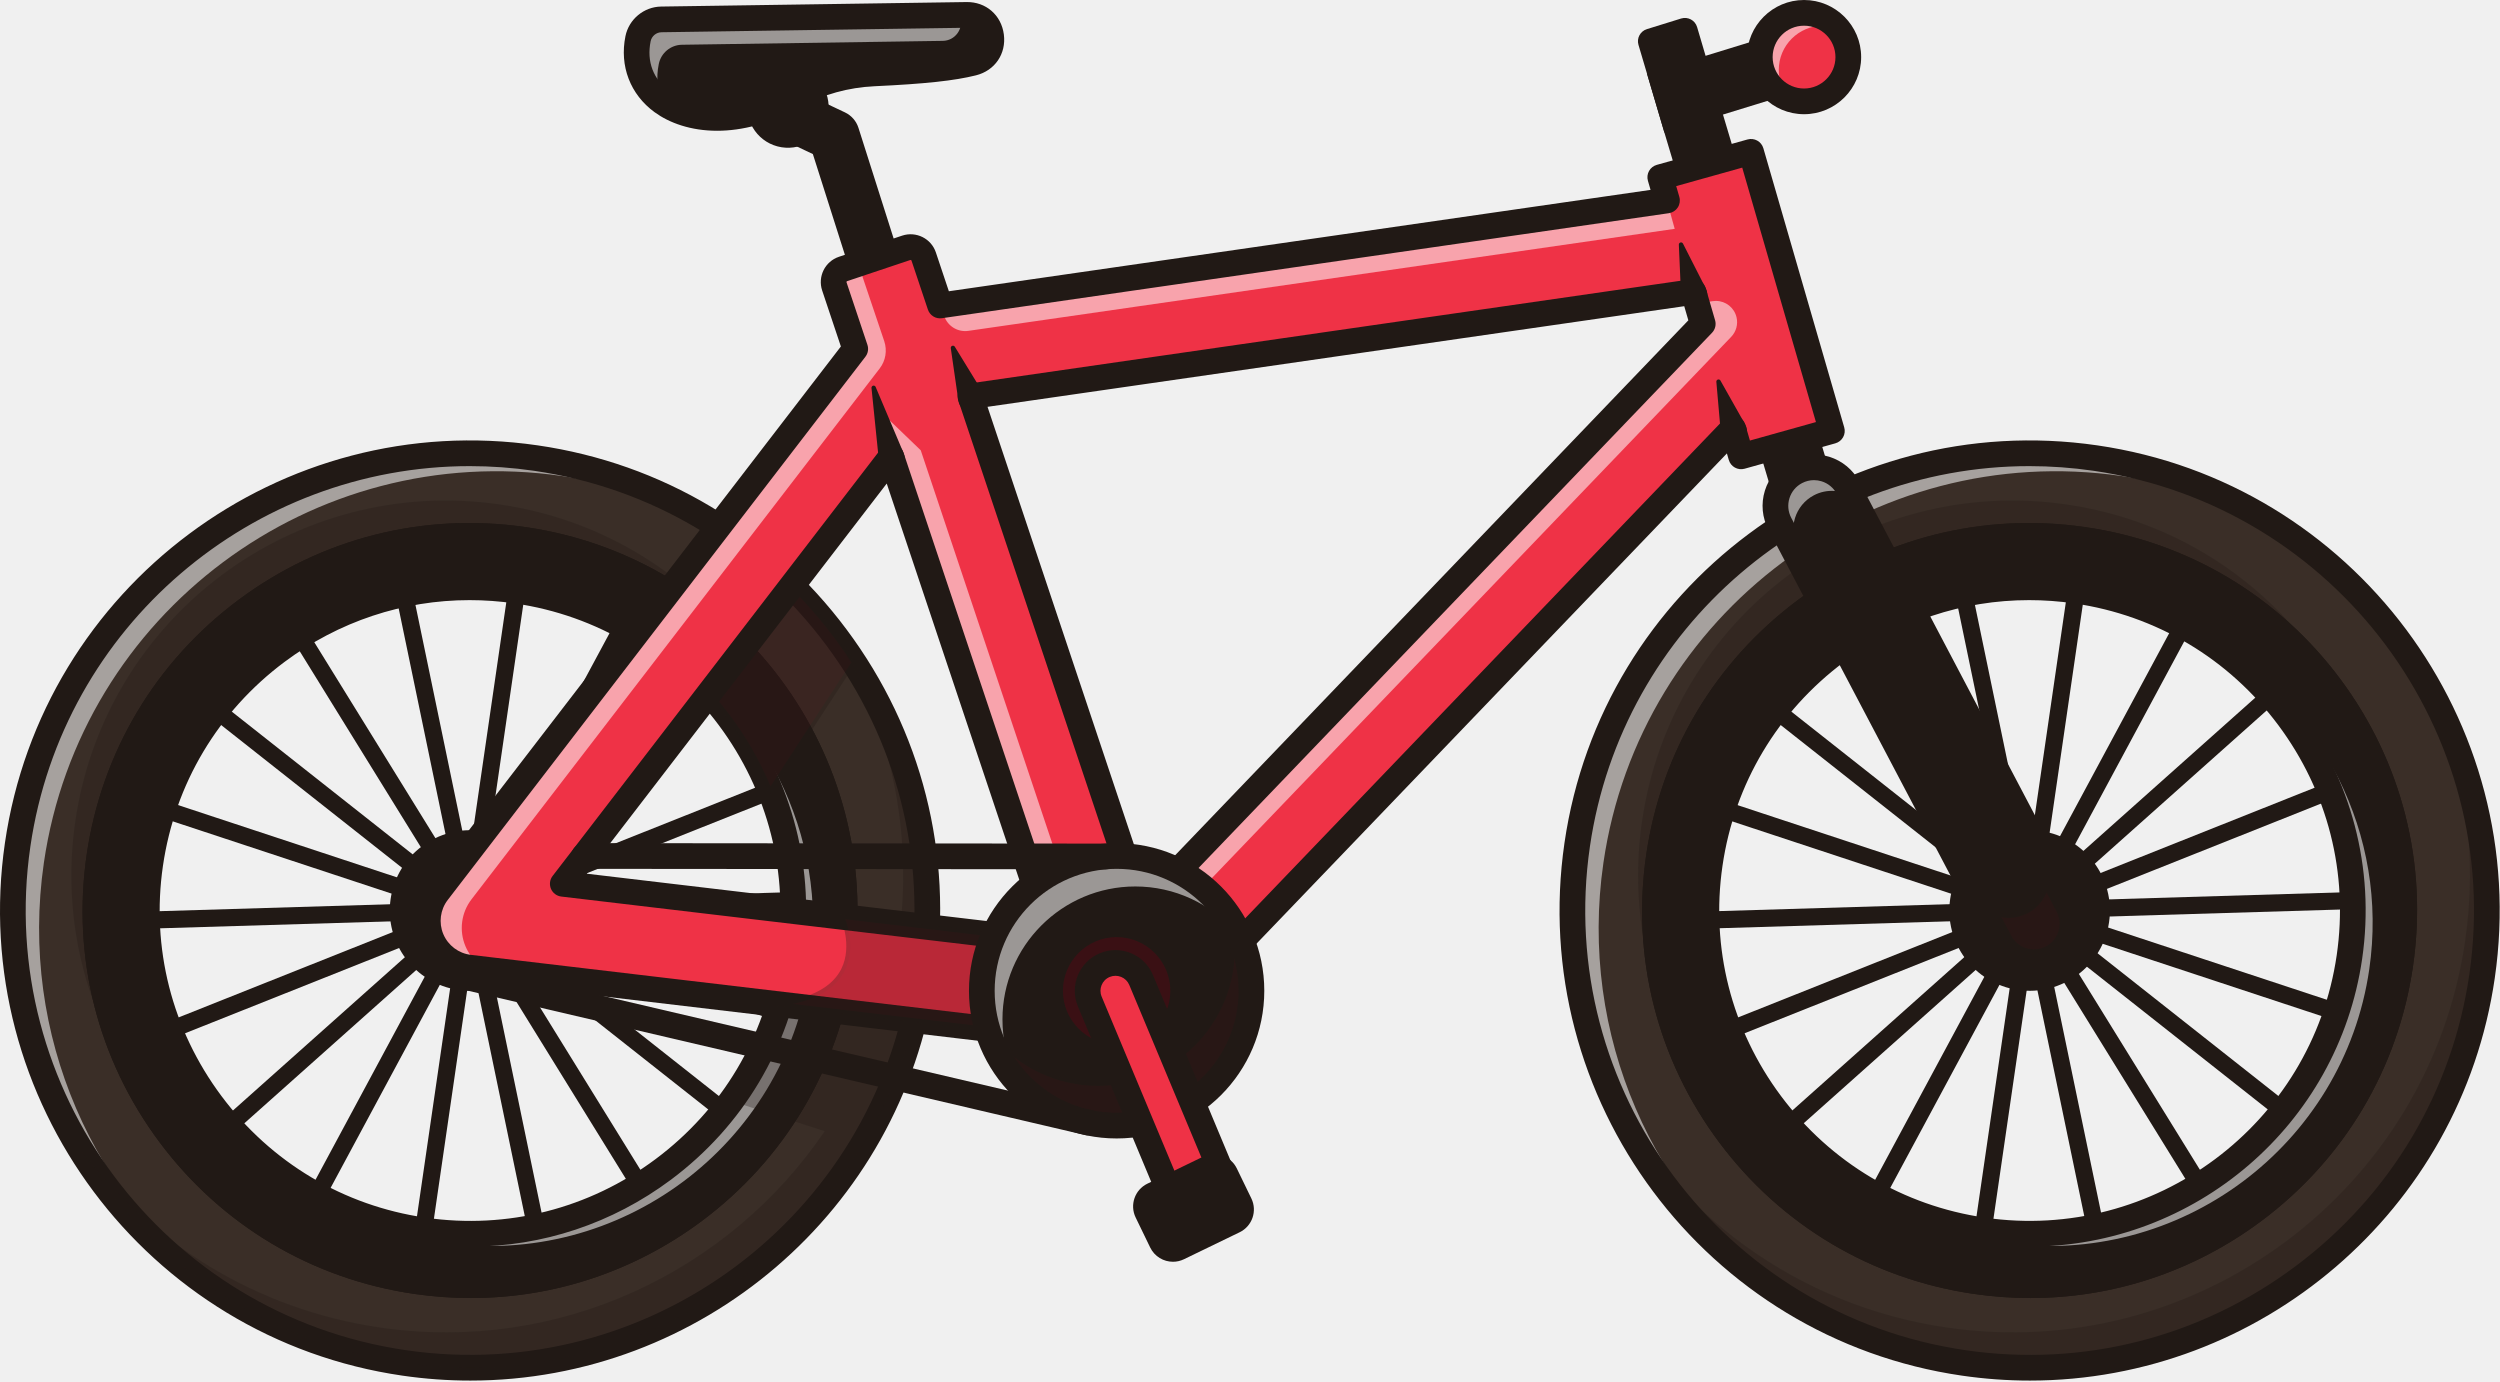
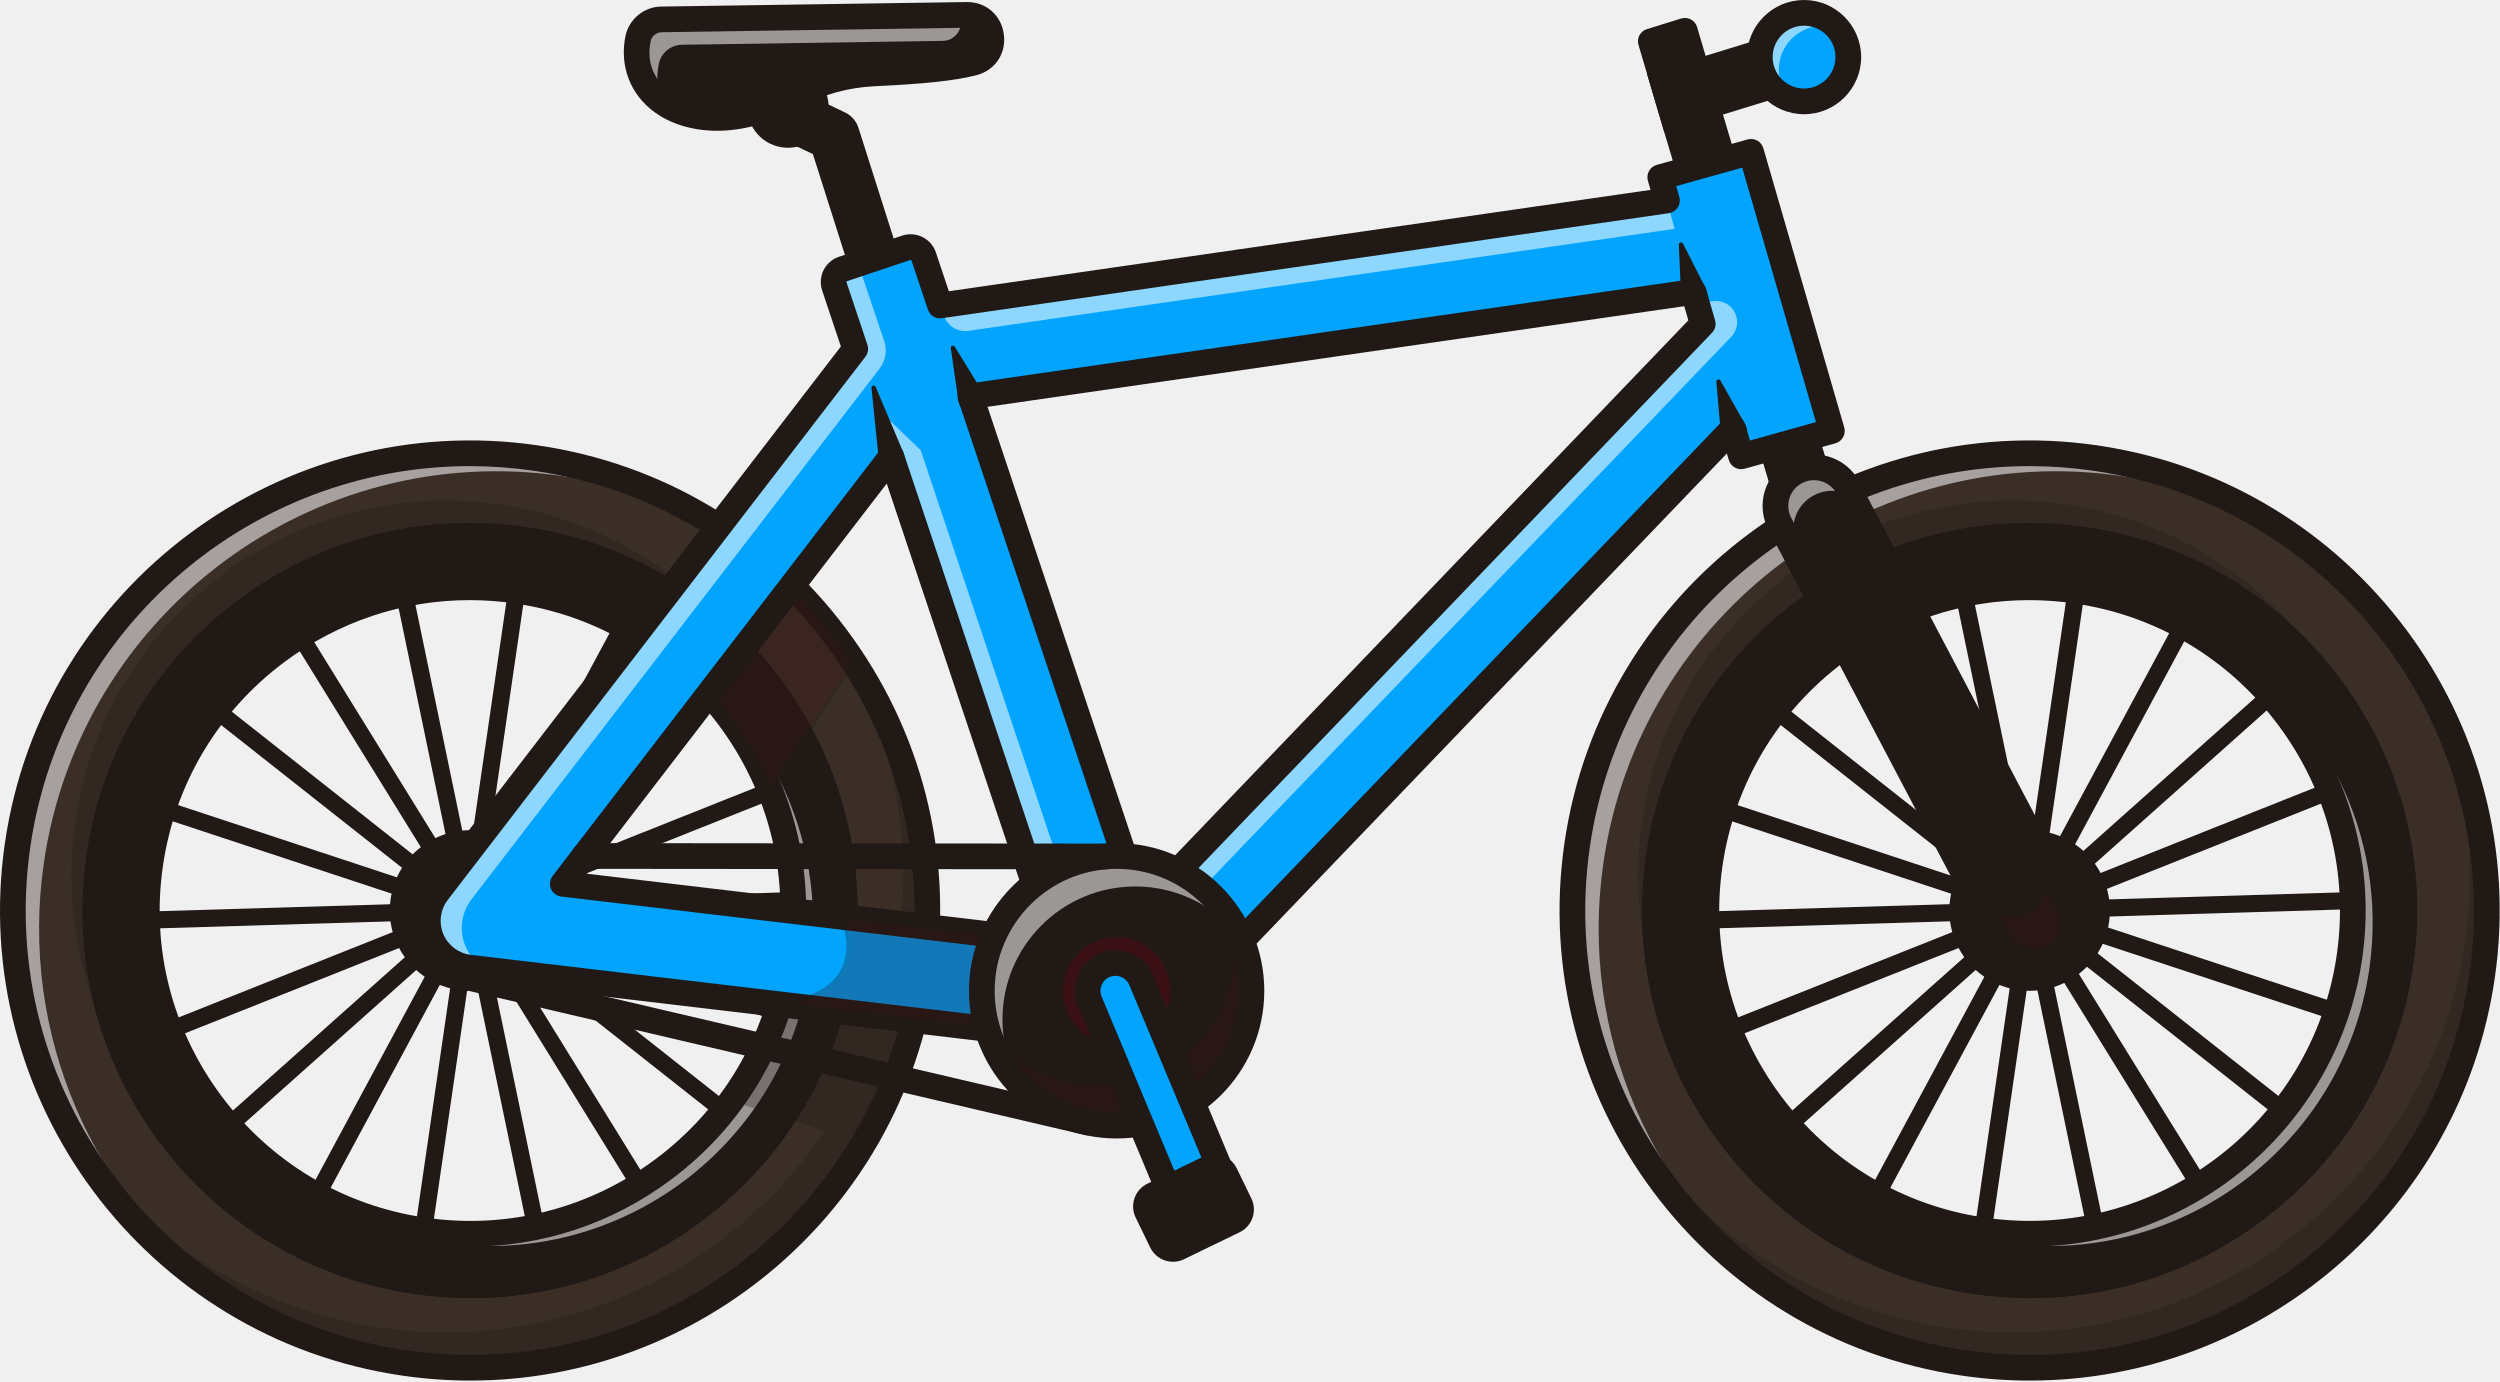
<svg xmlns="http://www.w3.org/2000/svg" width="3177" height="1755" viewBox="0 0 3177 1755" fill="none">
  <g class="wlL">
    <path d="M1084.98 841.767C1050.58 788.517 1007.53 741.017 957.533 701.367C880.033 639.867 785.783 597.367 680.983 582.117C363.983 536.017 68.583 756.418 22.433 1073.47C-23.717 1390.47 196.683 1685.87 513.683 1732.02C753.333 1766.87 980.633 1649.47 1097.23 1453.22C1132.43 1394.02 1157.53 1327.67 1169.88 1256.12C1170.78 1251.02 1171.58 1245.92 1172.33 1240.77C1193.38 1096.07 1158.88 955.817 1084.98 841.767ZM994.183 1420.17C895.533 1568.77 717.083 1655.57 528.783 1628.17C268.633 1590.32 88.433 1348.72 126.283 1088.57C164.133 828.367 405.733 648.167 665.883 686.017C752.683 698.617 830.533 733.917 894.383 785.067C947.083 827.117 990.183 880.017 1020.88 939.767C1064.68 1024.82 1083.23 1123.77 1068.43 1225.62C1067.73 1230.27 1067.03 1234.87 1066.18 1239.47C1054.53 1306.02 1029.48 1367.07 994.183 1420.17Z" fill="#3A2E27" stroke="#211915" stroke-width="5" stroke-miterlimit="10" />
    <g opacity="0.3">
      <path d="M635.283 641.067C375.133 603.217 133.533 783.367 95.683 1043.57C76.433 1175.87 113.583 1303.37 188.983 1401.72C134.533 1310.92 109.833 1201.52 126.283 1088.57C164.133 828.367 405.734 648.167 665.884 686.017C793.784 704.617 902.334 772.417 975.134 867.467C904.134 749.117 782.532 662.467 635.283 641.067Z" fill="#211915" />
    </g>
    <g opacity="0.55">
      <path d="M714.346 604.954C797.615 617.069 874.251 646.424 941.123 688.825C866.863 634.074 778.471 596.298 680.982 582.114C363.957 535.988 68.54 756.407 22.414 1073.43C-11.597 1307.19 99.264 1529.24 287.002 1648.19C119.681 1525.01 23.836 1315.81 55.778 1096.27C101.904 779.247 397.319 558.828 714.346 604.954Z" fill="white" />
    </g>
    <path d="M698.344 1171.79C690.247 1227.44 638.37 1266.14 582.652 1258.04C526.999 1249.94 488.301 1198.06 496.398 1142.41C504.505 1086.69 556.382 1047.99 612.034 1056.09C667.752 1064.2 706.45 1116.07 698.344 1171.79Z" fill="#211915" />
    <path d="M645.774 749.106L588.662 1141.59L610.208 1144.72L667.319 752.242L645.774 749.106Z" fill="#211915" />
    <path d="M584.614 1169.51L527.502 1561.99L549.047 1565.13L606.159 1172.64L584.614 1169.51Z" fill="#211915" />
    <path d="M524.602 752.597L503.284 757.022L583.875 1145.34L605.193 1140.92L524.602 752.597Z" fill="#211915" />
    <path d="M610.921 1168.54L589.603 1172.96L670.194 1561.28L691.512 1556.86L610.921 1168.54Z" fill="#211915" />
    <path d="M390.653 801.98L372.136 813.427L580.673 1150.78L599.191 1139.34L390.653 801.98Z" fill="#211915" />
    <path d="M614.02 1163.33L595.503 1174.78L804.041 1512.13L822.558 1500.69L614.02 1163.33Z" fill="#211915" />
    <path d="M281.664 894.163L268.177 911.253L579.517 1156.95L593.003 1139.86L281.664 894.163Z" fill="#211915" />
    <path d="M615.156 1157.34L601.67 1174.43L913.01 1420.13L926.496 1403.04L615.156 1157.34Z" fill="#211915" />
    <path d="M210.646 1017.91L203.818 1038.58L580.399 1162.96L587.227 1142.29L210.646 1017.91Z" fill="#211915" />
    <path d="M614.012 1151.16L607.184 1171.83L983.765 1296.21L990.593 1275.54L614.012 1151.16Z" fill="#211915" />
    <path d="M582.987 1146.47L186.576 1158.41L187.231 1180.17L583.643 1168.23L582.987 1146.47Z" fill="#211915" />
    <path d="M1007.59 1133.68L611.183 1145.62L611.838 1167.38L1008.25 1155.45L1007.59 1133.68Z" fill="#211915" />
    <path d="M580.278 1152.17L211.827 1298.96L219.884 1319.18L588.335 1172.4L580.278 1152.17Z" fill="#211915" />
    <path d="M974.919 994.945L606.469 1141.73L614.526 1161.95L982.977 1015.17L974.919 994.945Z" fill="#211915" />
    <path d="M579.53 1158.44L283.5 1422.39L297.989 1438.64L594.02 1174.69L579.53 1158.44Z" fill="#211915" />
    <path d="M896.629 875.715L600.598 1139.66L615.087 1155.91L911.118 891.965L896.629 875.715Z" fill="#211915" />
    <path d="M581.104 1164.32L393.23 1513.62L412.403 1523.93L600.277 1174.63L581.104 1164.32Z" fill="#211915" />
    <path d="M782.357 790.195L594.483 1139.49L613.656 1149.8L801.53 800.507L782.357 790.195Z" fill="#211915" />
    <path d="M597.749 1754.44C569.221 1754.44 540.392 1752.39 511.346 1748.16C185.429 1700.74 -41.147 1397.01 6.273 1071.09C53.697 745.142 357.429 518.533 683.351 565.967C840.995 588.902 980.414 672.046 1075.93 800.086C1171.44 928.123 1211.41 1085.45 1188.47 1243.1C1145.28 1539.97 889.354 1754.44 597.749 1754.44ZM596.994 592.354C321.332 592.354 79.431 795.105 38.591 1075.79C-6.236 1383.89 207.951 1671.02 516.049 1715.85C824.17 1760.67 1111.33 1546.49 1156.15 1238.4C1177.83 1089.39 1140.05 940.657 1049.75 819.613C959.454 698.566 827.66 619.964 678.649 598.282C651.212 594.29 623.941 592.354 596.994 592.354ZM598.391 1649.55C574.524 1649.55 550.502 1647.82 526.455 1644.32C396.32 1625.38 281.343 1556.9 202.703 1451.48C124.064 1346.06 91.183 1216.34 110.117 1086.2C129.055 956.045 197.54 841.059 302.958 762.429C408.368 683.804 538.09 650.928 668.234 669.866C936.891 708.953 1123.66 959.324 1084.57 1227.98C1065.64 1358.12 997.16 1473.1 891.756 1551.74C805.819 1615.85 703.708 1649.54 598.391 1649.55ZM596.37 697.3C498.04 697.3 402.725 728.753 322.483 788.606C224.058 862.022 160.115 969.38 142.434 1090.9C124.756 1212.41 155.455 1333.53 228.879 1431.95C302.302 1530.38 409.653 1594.32 531.157 1612C652.684 1629.68 773.807 1598.98 872.228 1525.56C970.641 1452.14 1034.58 1344.79 1052.26 1223.28C1088.75 972.441 914.37 738.676 663.532 702.179C641.09 698.916 618.644 697.3 596.37 697.3Z" fill="#211915" />
    <path d="M1020.88 939.767C990.184 880.017 947.084 827.117 894.384 785.067C830.534 733.917 752.684 698.617 665.884 686.017C405.734 648.167 164.134 828.367 126.284 1088.57C88.434 1348.72 268.634 1590.32 528.784 1628.17C717.084 1655.57 895.534 1568.77 994.184 1420.17C1029.48 1367.07 1054.53 1306.02 1066.18 1239.47C1067.03 1234.87 1067.73 1230.27 1068.43 1225.62C1083.23 1123.77 1064.68 1024.82 1020.88 939.767ZM929.084 1399.02C842.184 1517.92 693.884 1586.17 538.234 1563.52C314.084 1530.92 158.334 1322.02 190.934 1097.97C223.534 873.818 432.384 718.067 656.484 750.668C731.884 761.618 799.534 792.568 854.884 837.368C909.684 881.518 952.384 939.318 978.684 1004.72C1004.73 1069.67 1014.58 1142.12 1003.78 1216.22C1003.13 1220.57 1002.48 1224.87 1001.68 1229.12C990.434 1292.47 964.984 1350.02 929.084 1399.02Z" fill="#211915" />
    <g opacity="0.55">
      <path d="M825.182 815.454C952.752 900.732 1027.29 1054.52 1003.76 1216.21C971.163 1440.28 762.309 1596.12 538.192 1563.52C485.947 1555.91 437.46 1538.74 394.149 1513.96C443.496 1547.15 500.782 1570.01 563.422 1579.12C787.538 1611.73 996.393 1455.88 1028.99 1231.82C1054.03 1059.74 967.98 896.622 825.182 815.454Z" fill="white" />
    </g>
    <path d="M598.391 1649.55C574.524 1649.55 550.502 1647.82 526.455 1644.32C396.32 1625.38 281.343 1556.9 202.703 1451.48C124.064 1346.06 91.183 1216.34 110.117 1086.2C129.055 956.045 197.54 841.059 302.958 762.429C408.368 683.804 538.09 650.928 668.234 669.866C936.891 708.953 1123.66 959.324 1084.57 1227.98C1065.64 1358.12 997.16 1473.1 891.756 1551.74C805.818 1615.85 703.708 1649.54 598.391 1649.55ZM596.37 697.3C498.04 697.3 402.725 728.753 322.483 788.606C224.058 862.022 160.116 969.38 142.434 1090.9C124.756 1212.41 155.455 1333.53 228.879 1431.95C302.302 1530.38 409.653 1594.32 531.157 1612C652.673 1629.67 773.806 1598.98 872.228 1525.56C970.641 1452.14 1034.58 1344.79 1052.26 1223.28C1088.75 972.441 914.369 738.676 663.532 702.179C641.09 698.916 618.644 697.3 596.37 697.3ZM598.017 1584.2C577.387 1584.2 556.633 1582.71 535.859 1579.68C423.156 1563.29 323.484 1503.84 255.202 1412.3C186.927 1320.76 158.355 1208.29 174.75 1095.61C191.149 982.896 250.587 883.223 342.116 814.947C433.644 746.668 546.119 718.096 658.831 734.5C771.54 750.896 871.213 810.335 939.489 901.863C1007.77 993.391 1036.34 1105.87 1019.94 1218.58C1003.54 1331.26 944.105 1430.93 852.576 1499.22C777.913 1554.92 689.303 1584.2 598.017 1584.2ZM596.726 762.644C512.418 762.644 430.6 789.68 361.642 841.123C277.106 904.185 222.21 996.231 207.067 1100.31C191.927 1204.36 218.318 1308.23 281.379 1392.77C344.445 1477.32 436.491 1532.23 540.561 1547.37C644.623 1562.5 748.503 1536.11 833.049 1473.04C917.588 1409.97 972.483 1317.93 987.622 1213.88C1002.77 1109.8 976.376 1005.93 913.314 921.39C850.252 836.854 758.205 781.959 654.129 766.815C634.951 764.024 615.771 762.644 596.726 762.644Z" fill="#211915" />
  </g>
  <g opacity="0.3">
    <path d="M1084.98 841.767C1066.43 870.117 1043.03 905.767 1020.88 939.767C1005.58 963.167 990.883 985.767 978.683 1004.72C952.383 939.317 909.683 881.518 854.883 837.367L894.384 785.067L957.533 701.367C1007.53 741.017 1050.58 788.517 1084.98 841.767Z" fill="#3A1014" />
    <path d="M978.167 1010.14L976.363 1005.65C950.209 940.616 907.661 883.096 853.314 839.312L851.427 837.794L957.08 697.818L959.086 699.41C1009.3 739.229 1052.37 786.668 1087.08 840.411L1087.97 841.778L1069.99 869.236C1055.15 891.885 1038.75 916.927 1022.98 941.131C1007.68 964.529 992.984 987.124 980.785 1006.07L978.167 1010.14ZM858.333 836.946C911.207 880.061 952.886 936.081 979.18 999.329C990.846 981.238 1004.56 960.166 1018.79 938.399C1034.56 914.193 1050.97 889.149 1065.8 866.497L1082 841.76C1048.2 789.751 1006.49 743.733 957.983 704.922L858.333 836.946Z" fill="#211915" />
  </g>
  <g opacity="0.3">
    <path d="M1172.33 1240.77C1171.58 1245.92 1170.78 1251.02 1169.88 1256.12C1168.88 1261.87 1167.83 1267.57 1166.63 1273.22C1166.03 1276.42 1165.33 1279.57 1164.63 1282.67C1163.68 1287.07 1162.68 1291.47 1161.58 1295.82C1157.48 1312.62 1152.63 1329.12 1147.13 1345.27C1145.73 1349.37 1144.28 1353.42 1142.78 1357.47C1141.48 1361.07 1140.13 1364.62 1138.78 1368.12C1134.98 1377.82 1130.93 1387.42 1126.63 1396.82C1125.08 1400.32 1123.48 1403.82 1121.78 1407.27C1119.88 1411.37 1117.88 1415.42 1115.83 1419.42C1113.88 1423.22 1111.93 1426.97 1109.93 1430.67C1107.48 1435.32 1104.93 1439.87 1102.33 1444.42C1100.68 1447.37 1098.98 1450.32 1097.23 1453.22C980.633 1649.47 753.333 1766.87 513.683 1732.02C336.633 1706.22 189.683 1602.67 102.533 1461.02C191.483 1579.37 325.333 1664.07 483.083 1687.02C710.533 1720.12 926.883 1616.07 1047.98 1437.52C1030.08 1431.77 1011.78 1425.87 994.183 1420.17C970.083 1412.37 947.383 1405.02 929.083 1399.02C964.983 1350.02 990.433 1292.47 1001.68 1229.12L1066.18 1239.47L1131.18 1249.92C1135.48 1232.22 1139.03 1214.17 1141.68 1195.77C1162.03 1055.82 1130.48 920.067 1061.53 808.117C1151.38 927.617 1195.48 1081.47 1172.33 1240.77Z" fill="#211915" />
  </g>
  <path d="M2330.9 618.683L2256.22 640.672L2115.15 168.563L2093.1 93.942L2082.16 56.985C2079.66 48.548 2084.45 39.623 2092.89 37.01L2136.43 23.512C2145.03 20.899 2154.12 25.743 2156.67 34.398L2167.45 70.919L2189.55 145.594L2330.9 618.683Z" fill="#211915" />
  <path d="M2306.22 109.671L2189.55 145.594L2115.15 168.563L2093.1 93.942L2167.23 70.973L2167.45 70.919L2283.3 35.268L2306.22 109.671Z" fill="#211915" />
  <path d="M1115.16 379.181C1101.32 379.181 1088.47 370.305 1084.05 356.41L1032.98 195.783L976.823 169.201C960.521 161.489 953.558 142.019 961.276 125.717C968.988 109.41 988.458 102.452 1004.76 110.17L1073.76 142.827C1081.96 146.702 1088.17 153.808 1090.92 162.446L1146.29 336.616C1151.75 353.805 1142.25 372.17 1125.07 377.634C1121.78 378.681 1118.44 379.181 1115.16 379.181Z" fill="#211915" />
  <path d="M1052.36 144.359C1056.93 116.171 1037.79 89.611 1009.6 85.036C981.412 80.461 954.852 99.604 950.277 127.792C945.702 155.981 964.845 182.541 993.034 187.116C1021.22 191.691 1047.78 172.548 1052.36 144.359Z" fill="#211915" />
  <path d="M840.393 24.657L1228.35 18.935C1265.15 18.392 1271.98 70.985 1236.28 79.908C1207.01 87.226 1164.77 90.736 1110.51 93.291C1075.54 94.937 1041.13 104.016 1010.58 121.105C893.92 186.359 794.224 130.838 810.826 49.188C813.693 35.091 826.008 24.869 840.393 24.657Z" fill="#211915" />
  <g opacity="0.55">
    <path d="M1220.4 22.252C1224.48 37.045 1213.49 51.703 1198.14 51.931L866.729 56.868C852.36 57.031 840.004 67.264 837.173 81.361C833.526 99.159 835.487 115.759 841.964 130.075C819.105 111.841 808.055 84.083 814.478 52.351C817.363 38.254 829.663 28.022 844.032 27.804L1220.4 22.252Z" fill="white" />
  </g>
-   <path d="M2292.58 425.467L2244.38 259.017L2225.18 192.967L2109.88 225.217L2118.43 254.767L1194.63 388.217L1173.83 325.967C1170.78 316.767 1160.83 311.867 1151.68 314.917L1071.33 341.817C1062.13 344.867 1057.23 354.767 1060.28 363.967L1086.83 443.366L556.034 1133.67C542.884 1150.77 539.934 1173.57 548.334 1193.47C556.684 1213.32 575.034 1227.12 596.434 1229.62L995.784 1276.92L1339.18 1317.57L1418.63 1326.97C1420.98 1327.22 1423.33 1327.32 1425.64 1327.32C1441.89 1327.32 1457.48 1320.77 1468.89 1308.92L2202.34 544.516L2212.64 579.966L2327.99 547.716L2292.58 425.467ZM1070.33 1165.17C1070.28 1165.17 1070.28 1165.17 1070.28 1165.17L715.183 1123.12L1132.63 580.217L1338.93 1196.97L1322.33 1195.02L1070.33 1165.17ZM1451.03 1154.57L1233.23 503.617L2152.03 370.917L2163.88 411.568L1451.03 1154.57Z" fill="#EF3246" />
+   <path d="M2292.58 425.467L2244.38 259.017L2225.18 192.967L2109.88 225.217L2118.43 254.767L1194.63 388.217L1173.83 325.967C1170.78 316.767 1160.83 311.867 1151.68 314.917L1071.33 341.817C1062.13 344.867 1057.23 354.767 1060.28 363.967L1086.83 443.366L556.034 1133.67C542.884 1150.77 539.934 1173.57 548.334 1193.47C556.684 1213.32 575.034 1227.12 596.434 1229.62L995.784 1276.92L1339.18 1317.57L1418.63 1326.97C1420.98 1327.22 1423.33 1327.32 1425.64 1327.32C1441.89 1327.32 1457.48 1320.77 1468.89 1308.92L2202.34 544.516L2212.64 579.966L2327.99 547.716L2292.58 425.467ZM1070.33 1165.17C1070.28 1165.17 1070.28 1165.17 1070.28 1165.17L715.183 1123.12L1132.63 580.217L1338.93 1196.97L1322.33 1195.02L1070.33 1165.17ZM1451.03 1154.57L1233.23 503.617L2152.03 370.917L2163.88 411.568L1451.03 1154.57Z" fill="#02A4FD" />
  <path d="M911.293 166.182C877.962 166.184 850.651 156.307 831.807 142.547C800.934 120.005 787.109 83.887 794.826 45.936C799.19 24.469 818.253 8.653 840.152 8.331L1228.11 2.611C1252.92 2.164 1272.48 19.156 1275.69 43.739C1278.9 68.341 1264.33 89.73 1240.24 95.748C1213.01 102.557 1175.65 106.571 1111.28 109.603C1077.93 111.173 1045.86 120.077 1018.55 135.357C978.889 157.539 942.459 166.182 911.293 166.182ZM840.634 40.982C833.964 41.082 828.158 45.901 826.828 52.442C821.573 78.292 830.18 100.923 851.065 116.172C878.055 135.879 933.936 145.269 1002.6 106.856C1034.31 89.117 1071.36 78.787 1109.74 76.981C1152.96 74.945 1201.31 71.82 1232.32 64.068C1244.08 61.126 1243.71 51.002 1243.31 47.967C1242.91 44.942 1240.59 35.167 1228.6 35.262L840.634 40.982Z" fill="#211915" />
  <g class="wlR">
    <path d="M2662.87 582.124C2345.84 535.998 2050.43 756.417 2004.3 1073.44C1958.18 1390.47 2178.54 1685.88 2495.57 1732C2812.59 1778.13 3108.06 1557.77 3154.18 1240.75C3200.31 923.72 2979.9 628.25 2662.87 582.124ZM2510.68 1628.16C2250.53 1590.31 2070.3 1348.7 2108.15 1088.55C2146 828.35 2387.6 648.172 2647.75 686.022C2907.96 723.88 3088.14 965.427 3050.28 1225.63C3012.43 1485.78 2770.88 1666.02 2510.68 1628.16Z" fill="#3A2E27" stroke="#211915" stroke-width="5" stroke-miterlimit="10" />
    <g opacity="0.3">
      <path d="M2626.28 641.067C2366.13 603.217 2124.53 783.367 2086.68 1043.57C2071.33 1149.22 2091.88 1251.82 2139.23 1338.97C2107.48 1262.42 2095.33 1176.57 2108.13 1088.57C2145.98 828.367 2387.58 648.167 2647.73 686.017C2802.13 708.467 2928.38 802.667 2997.58 929.967C2935.43 780.217 2798.38 666.067 2626.28 641.067ZM3092.63 885.617C3132.88 980.267 3148.53 1086.77 3132.68 1195.77C3086.58 1512.82 2791.08 1733.17 2474.08 1687.02C2283.93 1659.37 2128.53 1542.02 2044.58 1384.12C2121.53 1564.42 2287.78 1701.77 2495.58 1732.02C2812.58 1778.12 3108.03 1557.77 3154.18 1240.77C3172.58 1114.07 3148.48 990.867 3092.63 885.617Z" fill="#211915" />
    </g>
    <g opacity="0.55">
      <path d="M2696.22 604.954C2779.49 617.069 2856.12 646.424 2922.99 688.825C2848.73 634.074 2760.34 596.298 2662.85 582.114C2345.83 535.988 2050.41 756.407 2004.28 1073.43C1970.27 1307.19 2081.13 1529.24 2268.87 1648.19C2101.55 1525.01 2005.71 1315.81 2037.65 1096.27C2083.77 779.247 2379.19 558.828 2696.22 604.954Z" fill="white" />
    </g>
    <path d="M2680.21 1171.79C2672.12 1227.44 2620.24 1266.14 2564.52 1258.04C2508.87 1249.94 2470.17 1198.06 2478.27 1142.41C2486.37 1086.69 2538.25 1047.99 2593.9 1056.09C2649.62 1064.2 2688.32 1116.07 2680.21 1171.79Z" fill="#211915" />
    <path d="M2627.64 749.025L2570.52 1141.51L2592.07 1144.64L2649.18 752.16L2627.64 749.025Z" fill="#211915" />
    <path d="M2566.48 1169.42L2509.37 1561.9L2530.91 1565.04L2588.03 1172.55L2566.48 1169.42Z" fill="#211915" />
    <path d="M2506.37 752.526L2485.06 756.95L2565.65 1145.27L2586.97 1140.85L2506.37 752.526Z" fill="#211915" />
    <path d="M2592.69 1168.46L2571.38 1172.89L2651.97 1561.21L2673.28 1556.78L2592.69 1168.46Z" fill="#211915" />
    <path d="M2372.5 801.969L2353.98 813.417L2562.52 1150.77L2581.04 1139.33L2372.5 801.969Z" fill="#211915" />
    <path d="M2595.86 1163.34L2577.35 1174.79L2785.88 1512.15L2804.4 1500.7L2595.86 1163.34Z" fill="#211915" />
    <path d="M2263.57 894.178L2250.08 911.268L2561.42 1156.97L2574.91 1139.88L2263.57 894.178Z" fill="#211915" />
    <path d="M2597.06 1157.35L2583.57 1174.44L2894.91 1420.14L2908.4 1403.05L2597.06 1157.35Z" fill="#211915" />
    <path d="M2192.45 1018L2185.63 1038.67L2562.21 1163.05L2569.04 1142.38L2192.45 1018Z" fill="#211915" />
    <path d="M2595.82 1151.25L2588.99 1171.92L2965.57 1296.3L2972.4 1275.62L2595.82 1151.25Z" fill="#211915" />
    <path d="M2564.76 1146.37L2168.35 1158.31L2169.01 1180.07L2565.42 1168.13L2564.76 1146.37Z" fill="#211915" />
    <path d="M2989.37 1133.59L2592.96 1145.53L2593.61 1167.29L2990.02 1155.35L2989.37 1133.59Z" fill="#211915" />
    <path d="M2562.14 1152.14L2193.69 1298.92L2201.74 1319.15L2570.2 1172.36L2562.14 1152.14Z" fill="#211915" />
    <path d="M2956.79 994.885L2588.34 1141.67L2596.4 1161.89L2964.85 1015.11L2956.79 994.885Z" fill="#211915" />
    <path d="M2561.45 1158.17L2265.42 1422.11L2279.91 1438.36L2575.94 1174.42L2561.45 1158.17Z" fill="#211915" />
    <path d="M2878.51 875.446L2582.48 1139.39L2596.97 1155.64L2893 891.695L2878.51 875.446Z" fill="#211915" />
    <path d="M2563.03 1164.48L2375.16 1513.77L2394.33 1524.09L2582.21 1174.79L2563.03 1164.48Z" fill="#211915" />
    <path d="M2764.3 790.347L2576.43 1139.64L2595.61 1149.95L2783.48 800.66L2764.3 790.347Z" fill="#211915" />
    <path d="M2579.62 1754.44C2551.09 1754.44 2522.26 1752.39 2493.22 1748.16C2167.3 1700.74 1940.72 1397.01 1988.14 1071.09C2035.57 745.145 2339.31 518.536 2665.22 565.967C2991.17 613.389 3217.76 917.151 3170.34 1243.1C3127.15 1539.97 2871.22 1754.44 2579.62 1754.44ZM2578.86 592.354C2303.2 592.354 2061.3 795.105 2020.46 1075.79C1975.63 1383.89 2189.82 1671.02 2497.92 1715.85C2646.94 1737.53 2795.66 1699.75 2916.7 1609.47C3037.74 1519.19 3116.34 1387.4 3138.02 1238.4C3182.85 930.269 2968.65 643.114 2660.52 598.282C2633.08 594.29 2605.81 592.354 2578.86 592.354ZM2580.26 1649.55C2556.39 1649.55 2532.37 1647.82 2508.32 1644.32C2378.19 1625.38 2263.21 1556.9 2184.57 1451.48C2105.93 1346.06 2073.05 1216.34 2091.99 1086.2C2110.93 956.045 2179.41 841.059 2284.83 762.429C2390.24 683.804 2519.97 650.923 2650.1 669.866C2780.27 688.804 2895.25 757.281 2973.88 862.684C3052.51 968.089 3085.38 1097.82 3066.44 1227.98C3047.51 1358.12 2979.03 1473.1 2873.62 1551.74C2787.69 1615.85 2685.58 1649.54 2580.26 1649.55ZM2578.24 697.3C2479.91 697.3 2384.59 728.753 2304.35 788.606C2205.93 862.022 2141.99 969.38 2124.3 1090.9C2106.62 1212.41 2137.33 1333.53 2210.75 1431.95C2284.17 1530.38 2391.52 1594.32 2513.03 1612C2634.54 1629.68 2755.68 1598.98 2854.1 1525.56C2952.51 1452.14 3016.44 1344.79 3034.13 1223.28C3051.81 1101.75 3021.12 980.622 2947.7 882.211C2874.29 783.798 2766.93 719.862 2645.4 702.179C2622.96 698.916 2600.51 697.3 2578.24 697.3Z" fill="#211915" />
    <path d="M2647.75 686.023C2387.6 648.172 2146 828.35 2108.15 1088.55C2070.29 1348.7 2250.53 1590.31 2510.68 1628.16C2770.88 1666.02 3012.43 1485.78 3050.28 1225.63C3088.14 965.427 2907.96 723.881 2647.75 686.023ZM2520.08 1563.53C2295.96 1530.92 2140.18 1322.02 2172.78 1097.96C2205.39 873.84 2414.23 718.048 2638.35 750.656C2862.47 783.264 3018.26 992.11 2985.65 1216.23C2953.05 1440.29 2744.2 1596.13 2520.08 1563.53Z" fill="#211915" />
    <g opacity="0.55">
      <path d="M2807.05 815.454C2934.62 900.732 3009.16 1054.52 2985.63 1216.21C2953.03 1440.28 2744.18 1596.12 2520.06 1563.52C2467.82 1555.91 2419.33 1538.74 2376.02 1513.96C2425.37 1547.15 2482.65 1570.01 2545.29 1579.12C2769.41 1611.73 2978.26 1455.88 3010.86 1231.82C3035.9 1059.74 2949.85 896.622 2807.05 815.454Z" fill="white" />
    </g>
    <path d="M2580.26 1649.55C2556.39 1649.55 2532.37 1647.82 2508.32 1644.32C2378.19 1625.38 2263.21 1556.9 2184.57 1451.48C2105.93 1346.06 2073.05 1216.34 2091.99 1086.2C2110.93 956.045 2179.41 841.059 2284.83 762.429C2390.24 683.804 2519.97 650.923 2650.1 669.866C2780.27 688.804 2895.25 757.281 2973.88 862.684C3052.51 968.089 3085.38 1097.82 3066.44 1227.98C3047.51 1358.12 2979.03 1473.1 2873.62 1551.74C2787.69 1615.85 2685.58 1649.54 2580.26 1649.55ZM2578.24 697.3C2479.91 697.3 2384.59 728.753 2304.35 788.606C2205.93 862.022 2141.99 969.38 2124.3 1090.9C2106.62 1212.41 2137.33 1333.53 2210.75 1431.95C2284.17 1530.38 2391.52 1594.32 2513.03 1612C2634.54 1629.68 2755.68 1598.98 2854.1 1525.56C2952.51 1452.14 3016.44 1344.79 3034.13 1223.28C3051.81 1101.75 3021.12 980.622 2947.7 882.211C2874.29 783.798 2766.93 719.862 2645.4 702.179C2622.96 698.916 2600.51 697.3 2578.24 697.3ZM2579.49 1584.17C2559.1 1584.17 2538.49 1582.7 2517.73 1579.68C2405.03 1563.29 2305.35 1503.84 2237.07 1412.3C2168.8 1320.76 2140.23 1208.29 2156.62 1095.61C2173.02 982.896 2232.46 883.223 2323.99 814.947C2415.52 746.668 2528 718.094 2640.7 734.5C2873.72 768.401 3035.71 985.557 3001.81 1218.58C2970.92 1430.83 2787.96 1584.16 2579.49 1584.17ZM2578.6 762.644C2494.29 762.644 2412.47 789.68 2343.51 841.123C2258.98 904.185 2204.08 996.231 2188.94 1100.31C2173.8 1204.36 2200.19 1308.23 2263.25 1392.77C2326.32 1477.32 2418.36 1532.23 2522.43 1547.37C2737.6 1578.67 2938.18 1429.08 2969.49 1213.88C2984.64 1109.8 2958.24 1005.93 2895.18 921.39C2832.12 836.854 2740.08 781.959 2636 766.815C2616.82 764.024 2597.64 762.644 2578.6 762.644Z" fill="#211915" />
  </g>
  <g opacity="0.55">
    <path d="M2118.52 255.92L1195.75 389.215L1199.88 401.57C1204.18 414.469 1217.14 422.416 1230.58 420.456L2128.21 290.808L2118.52 255.92Z" fill="white" />
  </g>
  <g opacity="0.55">
    <path d="M2206.79 403.202C2203.91 390.902 2192.97 382.411 2180.61 382.411C2179.3 382.411 2178 382.465 2176.69 382.683L2165.1 384.37L2169.34 402.494L1448.5 1153.71L1456.55 1155.51C1479.96 1160.57 1504.29 1153.11 1520.89 1135.86L2200.04 428.021C2206.35 421.435 2208.91 412.074 2206.79 403.202Z" fill="white" />
    <path d="M1382.15 1206.07L758.402 1132.21L765.532 1122.91L1341.33 1191.1L1117.36 521.475L1170.1 572.256L1382.15 1206.07Z" fill="white" />
    <path d="M599.254 1142.77C586.083 1159.86 583.143 1182.67 591.526 1202.53C595.227 1211.24 600.888 1218.86 607.8 1224.85L598.819 1223.76C577.428 1221.26 559.087 1207.43 550.705 1187.57C542.323 1167.7 545.262 1144.89 558.433 1127.8L1089.22 437.492L1062.66 358.083C1059.59 348.915 1064.54 338.998 1073.71 335.936L1089.05 330.813L1123.72 433.627C1127.64 445.384 1125.52 458.338 1117.95 468.189L599.254 1142.77Z" fill="white" />
  </g>
  <path d="M1112.77 491.706L1148.43 576.153C1151.97 584.554 1148.04 594.24 1139.64 597.787C1131.24 601.334 1121.55 597.4 1118 588.999C1117.36 587.469 1116.96 585.82 1116.79 584.25L1107.49 493.054C1107.34 491.543 1108.44 490.191 1109.95 490.038C1111.18 489.913 1112.31 490.623 1112.77 491.706Z" fill="#211915" />
  <path d="M1217.89 509.169L1208.26 442.471C1208.04 440.953 1209.1 439.544 1210.62 439.324C1211.75 439.16 1212.82 439.706 1213.38 440.622L1248.6 498.074C1253.42 505.924 1250.95 516.189 1243.1 521.001C1235.26 525.813 1224.99 523.351 1220.18 515.502C1218.97 513.53 1218.21 511.322 1217.89 509.169Z" fill="#211915" />
  <path d="M1425.65 1343.67C1422.49 1343.67 1419.58 1343.51 1416.75 1343.18L594.518 1245.85C567.402 1242.68 543.928 1225.03 533.279 1199.79C522.631 1174.56 526.4 1145.41 543.118 1123.71L1068.59 440.306L1044.79 369.139C1038.9 351.363 1048.5 332.169 1066.18 326.309L1146.48 299.436C1164.25 293.542 1183.45 303.152 1189.31 320.832L1205.81 370.124L2097.52 241.298L2094.18 229.757C2092.97 225.572 2093.48 221.08 2095.6 217.274C2097.72 213.47 2101.27 210.67 2105.47 209.496L2220.8 177.221C2229.43 174.819 2238.39 179.797 2240.88 188.398L2343.64 543.105C2344.86 547.29 2344.35 551.787 2342.23 555.593C2340.11 559.402 2336.56 562.204 2332.36 563.379L2217.03 595.657C2208.4 598.062 2199.44 593.086 2196.95 584.485L2194.54 576.206L1480.65 1320.24C1466.31 1335.14 1446.27 1343.67 1425.65 1343.67ZM1157.23 330.347C1157.09 330.347 1156.94 330.371 1156.79 330.42L1076.51 357.29C1075.85 357.507 1075.56 358.162 1075.78 358.823L1102.32 438.191C1104.04 443.342 1103.09 449.014 1099.78 453.323L568.996 1143.64C559.438 1156.04 557.286 1172.68 563.367 1187.1C569.455 1201.52 582.853 1211.61 598.334 1213.42L1420.55 1310.74C1422.08 1310.92 1423.76 1311.01 1425.65 1311.01C1437.44 1311.01 1448.91 1306.13 1457.11 1297.61L2190.56 533.19C2194.6 528.983 2200.57 527.248 2206.24 528.639C2211.9 530.033 2216.39 534.342 2218.02 539.943L2223.8 559.848L2307.69 536.371L2276.85 430.011C2276.84 430.009 2276.84 430.004 2276.84 430.001L2214.02 213.028L2130.13 236.507L2134.1 250.24C2135.41 254.776 2134.69 259.659 2132.13 263.629C2129.57 267.596 2125.42 270.262 2120.75 270.936L1196.99 404.393C1189.19 405.555 1181.68 400.902 1179.17 393.416L1158.33 331.15C1158.16 330.64 1157.72 330.347 1157.23 330.347ZM1338.95 1213.31C1338.31 1213.31 1337.67 1213.27 1337.03 1213.2L713.278 1139.34C707.444 1138.65 702.432 1134.88 700.151 1129.46C697.871 1124.05 698.673 1117.83 702.254 1113.17L1119.66 570.252C1123.34 565.467 1129.36 563.104 1135.31 564.1C1141.26 565.099 1146.18 569.3 1148.09 575.023L1354.43 1191.8C1356.21 1197.11 1355.14 1202.95 1351.61 1207.29C1348.49 1211.12 1343.83 1213.31 1338.95 1213.31ZM745.663 1110.29L1315.29 1177.74L1126.86 614.475L745.663 1110.29ZM1451.01 1170.91C1449.82 1170.91 1448.62 1170.78 1447.43 1170.51C1441.86 1169.26 1437.34 1165.18 1435.53 1159.76L1217.76 508.803C1216.23 504.213 1216.81 499.177 1219.34 495.055C1221.88 490.933 1226.12 488.153 1230.91 487.462L2149.71 354.764C2157.78 353.599 2165.45 358.548 2167.73 366.368L2179.54 407.027C2181.16 412.63 2179.68 418.677 2175.64 422.886L1462.79 1165.88C1459.68 1169.13 1455.41 1170.91 1451.01 1170.91ZM1254.94 516.987L1457.93 1123.79L2145.55 407.085L2140.33 389.116L1254.94 516.987Z" fill="#211915" />
  <path d="M2136.26 375.075L2133.47 310.931C2133.4 309.394 2134.59 308.094 2136.13 308.028C2137.25 307.979 2138.25 308.606 2138.73 309.548L2167.84 366.776C2172.02 375.001 2168.75 385.06 2160.52 389.243C2152.3 393.426 2142.24 390.15 2138.06 381.925C2136.95 379.751 2136.37 377.364 2136.26 375.075Z" fill="#211915" />
  <path d="M2186.74 549.329L2181.13 485.214C2180.99 483.682 2182.13 482.332 2183.66 482.198C2184.78 482.099 2185.81 482.684 2186.33 483.604L2217.94 539.666C2222.47 547.703 2219.63 557.892 2211.59 562.423C2203.55 566.954 2193.37 564.114 2188.83 556.077C2187.64 553.957 2186.95 551.606 2186.74 549.329Z" fill="#211915" />
  <path d="M2584.72 1222.83C2567.12 1222.83 2550.1 1213.31 2541.34 1196.65L2261.87 665.654C2249.26 641.714 2258.46 612.092 2282.4 599.495C2306.34 586.892 2335.97 596.088 2348.56 620.028L2628.03 1151.02C2640.63 1174.96 2631.44 1204.58 2607.5 1217.18C2600.22 1221.01 2592.42 1222.83 2584.72 1222.83Z" fill="#211915" />
  <g opacity="0.3">
    <path d="M2607.5 1217.18C2600.21 1220.99 2592.43 1222.83 2584.7 1222.83C2567.12 1222.83 2550.08 1213.31 2541.32 1196.66L2513.72 1144.19C2523.08 1156.82 2537.84 1163.89 2552.97 1163.89C2560.64 1163.89 2568.48 1162.04 2575.77 1158.23C2599.67 1145.6 2608.86 1115.99 2596.29 1092.04L2344.45 613.567C2345.98 615.581 2347.34 617.758 2348.53 620.044L2628.02 1151.04C2640.65 1174.94 2631.45 1204.6 2607.5 1217.18Z" fill="#3A1014" />
    <path d="M2584.7 1225.33C2565.51 1225.33 2548.04 1214.79 2539.11 1197.82L2511.51 1145.35L2515.73 1142.7C2524.41 1154.4 2538.33 1161.39 2552.97 1161.39C2560.39 1161.39 2567.88 1159.53 2574.61 1156.01C2597.24 1144.06 2605.98 1115.88 2594.08 1093.21L2342.24 614.732L2346.45 612.059C2348.02 614.139 2349.47 616.436 2350.75 618.885L2630.23 1149.88C2636.65 1162.02 2637.94 1175.95 2633.87 1189.09C2629.79 1202.23 2620.84 1213 2608.67 1219.39L2608.66 1219.39C2601.11 1223.33 2593.05 1225.33 2584.7 1225.33ZM2523.25 1156.93L2543.53 1195.49C2551.59 1210.82 2567.37 1220.33 2584.7 1220.33C2592.23 1220.33 2599.51 1218.53 2606.35 1214.96C2617.34 1209.19 2625.41 1199.47 2629.09 1187.6C2632.77 1175.74 2631.61 1163.18 2625.81 1152.21L2604.28 1111.31C2605.6 1131.02 2595.48 1150.64 2576.94 1160.44C2569.49 1164.33 2561.2 1166.39 2552.97 1166.39C2542.23 1166.39 2531.84 1162.99 2523.25 1156.93Z" fill="#211915" />
  </g>
  <g opacity="0.55">
    <path d="M2557.76 1214.73C2551.01 1210.37 2545.29 1204.28 2541.32 1196.66L2261.88 665.655C2249.26 641.706 2258.45 612.097 2282.4 599.47C2306.35 586.897 2335.96 596.095 2348.53 620.043L2354.74 631.854C2340.37 622.384 2321.37 620.86 2305.1 629.405C2281.15 642.032 2271.95 671.641 2284.53 695.59L2557.76 1214.73Z" fill="white" />
  </g>
  <path d="M2584.72 1239.16C2560.37 1239.16 2538.21 1225.78 2526.88 1204.25L2247.42 673.26C2239.29 657.823 2237.66 640.145 2242.83 623.482C2248.01 606.819 2259.36 593.169 2274.79 585.044C2290.24 576.919 2307.92 575.295 2324.58 580.461C2341.24 585.634 2354.89 596.984 2363.01 612.426L2642.48 1143.42C2650.6 1158.85 2652.23 1176.53 2647.06 1193.19C2641.89 1209.86 2630.54 1223.51 2615.1 1231.63C2605.75 1236.55 2595.25 1239.16 2584.72 1239.16ZM2305.18 610.169C2299.95 610.169 2294.76 611.439 2290 613.943C2282.28 618.006 2276.61 624.832 2274.02 633.162C2271.44 641.492 2272.25 650.33 2276.31 658.05L2555.78 1189.04C2561.45 1199.81 2572.54 1206.5 2584.72 1206.5C2590.04 1206.5 2595.14 1205.23 2599.88 1202.73C2607.61 1198.67 2613.28 1191.84 2615.87 1183.51C2618.45 1175.18 2617.64 1166.35 2613.58 1158.63L2334.11 627.632C2330.05 619.91 2323.22 614.236 2314.89 611.653C2311.7 610.659 2308.43 610.169 2305.18 610.169Z" fill="#211915" />
  <g opacity="0.3">
    <path d="M1360.28 1244.72L1339.18 1317.57L995.783 1276.92C999.083 1275.42 1003.08 1274.12 1007.88 1273.12C1110.48 1251.52 1070.28 1165.17 1070.28 1165.17C1070.28 1165.17 1070.28 1165.17 1070.33 1165.17L1322.33 1195.02C1339.18 1213.67 1360.28 1244.72 1360.28 1244.72Z" fill="#3A1014" />
    <path d="M1340.99 1320.3L986.592 1278.35L994.749 1274.64C998.37 1273 1002.62 1271.66 1007.37 1270.67C1038.53 1264.11 1059.3 1250.87 1069.1 1231.31C1084.04 1201.48 1068.18 1166.57 1068.02 1166.22L1066.37 1162.67L1070.28 1162.67L1323.56 1192.65L1324.19 1193.34C1340.96 1211.91 1362.14 1243 1362.35 1243.31L1363.01 1244.29L1340.99 1320.3ZM1007.41 1275.78L1337.37 1314.83L1357.55 1245.16C1353.9 1239.84 1335.87 1213.9 1321.1 1197.39L1074.21 1168.14C1078.14 1178.59 1086.67 1207.34 1073.59 1233.51C1063.08 1254.52 1041.14 1268.67 1008.4 1275.56C1008.07 1275.63 1007.74 1275.7 1007.41 1275.78Z" fill="#211915" />
  </g>
-   <path d="M2292.58 128.812C2323.64 128.812 2348.82 103.632 2348.82 72.57C2348.82 41.508 2323.64 16.328 2292.58 16.328C2261.52 16.328 2236.34 41.508 2236.34 72.57C2236.34 103.632 2261.52 128.812 2292.58 128.812Z" fill="#EF3246" />
+   <path d="M2292.58 128.812C2323.64 128.812 2348.82 103.632 2348.82 72.57C2348.82 41.508 2323.64 16.328 2292.58 16.328C2261.52 16.328 2236.34 41.508 2236.34 72.57C2236.34 103.632 2261.52 128.812 2292.58 128.812Z" fill="#02A4FD" />
  <g opacity="0.55">
    <path d="M2335.09 35.758C2329.32 33.743 2323.17 32.655 2316.75 32.655C2285.67 32.655 2260.47 57.855 2260.47 88.879C2260.47 102.976 2265.64 115.876 2274.24 125.727C2252.2 118.161 2236.36 97.207 2236.36 72.551C2236.36 41.527 2261.5 16.327 2292.58 16.327C2309.56 16.327 2324.8 23.838 2335.09 35.758Z" fill="white" />
  </g>
  <path d="M2292.58 145.139C2252.57 145.139 2220.01 112.583 2220.01 72.568C2220.01 32.553 2252.57 0 2292.58 0C2332.6 0 2365.15 32.554 2365.15 72.568C2365.15 112.582 2332.6 145.139 2292.58 145.139ZM2292.58 32.656C2270.57 32.656 2252.67 50.561 2252.67 72.568C2252.67 94.577 2270.57 112.483 2292.58 112.483C2314.59 112.483 2332.5 94.578 2332.5 72.568C2332.5 50.562 2314.59 32.656 2292.58 32.656Z" fill="#211915" />
  <path d="M1419.01 1430.43C1513.63 1430.43 1590.33 1353.73 1590.33 1259.11C1590.33 1164.49 1513.63 1087.79 1419.01 1087.79C1324.39 1087.79 1247.69 1164.49 1247.69 1259.11C1247.69 1353.73 1324.39 1430.43 1419.01 1430.43Z" fill="#211915" />
  <path d="M1419.01 1432.93C1323.17 1432.93 1245.19 1354.95 1245.19 1259.11C1245.19 1163.26 1323.17 1085.29 1419.01 1085.29C1514.85 1085.29 1592.83 1163.26 1592.83 1259.11C1592.83 1354.95 1514.85 1432.93 1419.01 1432.93ZM1419.01 1090.29C1325.92 1090.29 1250.19 1166.02 1250.19 1259.11C1250.19 1352.2 1325.92 1427.93 1419.01 1427.93C1512.1 1427.93 1587.83 1352.2 1587.83 1259.11C1587.83 1166.02 1512.1 1090.29 1419.01 1090.29Z" fill="#211915" />
  <g opacity="0.3">
    <path d="M1590.33 1259.12C1590.33 1353.72 1513.63 1430.42 1419.03 1430.42C1338.88 1430.42 1271.58 1375.42 1252.88 1301.07C1283.58 1347.07 1335.93 1377.37 1395.38 1377.37C1489.98 1377.37 1566.68 1300.67 1566.68 1206.07C1566.68 1191.47 1564.83 1177.32 1561.43 1163.82C1579.68 1191.07 1590.33 1223.87 1590.33 1259.12Z" fill="#3A1014" />
    <path d="M1419.03 1432.92C1339.21 1432.92 1269.89 1378.95 1250.46 1301.68L1246.93 1287.64L1254.96 1299.68C1286.38 1346.76 1338.88 1374.87 1395.38 1374.87C1488.46 1374.87 1564.18 1299.14 1564.18 1206.07C1564.18 1192.07 1562.44 1178.06 1559.01 1164.43L1555.49 1150.45L1563.51 1162.43C1582.69 1191.07 1592.83 1224.51 1592.83 1259.12C1592.83 1354.95 1514.87 1432.92 1419.03 1432.92ZM1259.4 1314.25C1282.63 1381.85 1346.35 1427.92 1419.03 1427.92C1512.11 1427.92 1587.83 1352.19 1587.83 1259.12C1587.83 1230.32 1580.61 1202.36 1566.82 1177.45C1568.39 1186.92 1569.18 1196.49 1569.18 1206.07C1569.18 1301.9 1491.22 1379.87 1395.38 1379.87C1342.09 1379.87 1292.26 1355.58 1259.4 1314.25Z" fill="#211915" />
  </g>
  <path opacity="0.55" d="M1575.43 1183.22C1546.09 1122.8 1486.16 1085.27 1419.03 1085.27C1323.17 1085.27 1245.18 1163.25 1245.18 1259.12C1245.18 1300.45 1259.94 1340.49 1286.73 1371.84L1299.54 1386.82L1290.88 1369.12C1279.64 1346.12 1273.93 1321.31 1273.93 1295.37C1273.93 1202.26 1349.68 1126.52 1442.78 1126.52C1492.31 1126.52 1539.15 1148.17 1571.28 1185.94L1584.02 1200.91L1575.43 1183.22Z" fill="white" />
  <path d="M1419.01 1329.86C1458.08 1329.86 1489.76 1298.18 1489.76 1259.11C1489.76 1220.04 1458.08 1188.36 1419.01 1188.36C1379.94 1188.36 1348.26 1220.04 1348.26 1259.11C1348.26 1298.18 1379.94 1329.86 1419.01 1329.86Z" fill="#3A1014" />
  <path d="M1419.01 1332.36C1378.62 1332.36 1345.76 1299.5 1345.76 1259.11C1345.76 1218.72 1378.62 1185.86 1419.01 1185.86C1459.4 1185.86 1492.26 1218.72 1492.26 1259.11C1492.26 1299.5 1459.4 1332.36 1419.01 1332.36ZM1419.01 1190.86C1381.38 1190.86 1350.76 1221.48 1350.76 1259.11C1350.76 1296.74 1381.38 1327.36 1419.01 1327.36C1456.64 1327.36 1487.26 1296.74 1487.26 1259.11C1487.26 1221.48 1456.64 1190.86 1419.01 1190.86Z" fill="#211915" />
  <path d="M1419.01 1446.76C1315.54 1446.76 1231.36 1362.58 1231.36 1259.11C1231.36 1155.64 1315.54 1071.46 1419.01 1071.46C1522.48 1071.46 1606.66 1155.64 1606.66 1259.11C1606.66 1362.58 1522.48 1446.76 1419.01 1446.76ZM1419.01 1104.12C1333.55 1104.12 1264.02 1173.65 1264.02 1259.11C1264.02 1344.57 1333.55 1414.1 1419.01 1414.1C1504.47 1414.1 1574 1344.57 1574 1259.11C1574 1173.65 1504.47 1104.12 1419.01 1104.12Z" fill="#211915" />
-   <path d="M1536.46 1543.67C1518.43 1551.2 1497.71 1542.69 1490.18 1524.67L1384.89 1272.74C1377.36 1254.71 1385.87 1233.99 1403.9 1226.45C1421.92 1218.92 1442.65 1227.43 1450.18 1245.46L1555.46 1497.38C1563 1515.41 1554.49 1536.13 1536.46 1543.67Z" fill="#EF3246" />
+   <path d="M1536.46 1543.67C1518.43 1551.2 1497.71 1542.69 1490.18 1524.67L1384.89 1272.74C1377.36 1254.71 1385.87 1233.99 1403.9 1226.45C1421.92 1218.92 1442.65 1227.43 1450.18 1245.46L1555.46 1497.38C1563 1515.41 1554.49 1536.13 1536.46 1543.67Z" fill="#02A4FD" />
  <path d="M1522.89 1562.73C1502.64 1562.73 1483.39 1550.77 1475.11 1530.96L1369.83 1279.03C1358.84 1252.73 1371.29 1222.38 1397.6 1211.39C1410.34 1206.06 1424.4 1206.02 1437.17 1211.26C1449.95 1216.51 1459.92 1226.42 1465.24 1239.16L1570.53 1491.09C1581.52 1517.39 1569.06 1547.74 1542.76 1558.73C1536.26 1561.45 1529.52 1562.73 1522.89 1562.73ZM1417.54 1240.04C1415.05 1240.04 1412.56 1240.53 1410.19 1241.52C1400.5 1245.57 1395.91 1256.75 1399.96 1266.44L1505.24 1518.37C1509.29 1528.06 1520.47 1532.65 1530.16 1528.6C1539.86 1524.55 1544.45 1513.37 1540.4 1503.68L1435.11 1251.75C1433.15 1247.05 1429.48 1243.4 1424.77 1241.47C1422.44 1240.51 1419.99 1240.04 1417.54 1240.04Z" fill="#211915" />
  <path d="M1557.04 1491.95L1575.55 1530.16C1579.35 1538.01 1576.08 1547.45 1568.23 1551.25L1497.46 1585.55C1489.61 1589.35 1480.17 1586.07 1476.37 1578.23L1457.85 1540.02C1454.05 1532.18 1457.33 1522.73 1465.17 1518.93L1535.95 1484.63C1543.79 1480.83 1553.23 1484.11 1557.04 1491.95Z" fill="#211915" />
  <path d="M1490.62 1603.45C1478.69 1603.45 1467.22 1596.78 1461.67 1585.35L1443.16 1547.14C1435.44 1531.21 1442.12 1511.96 1458.05 1504.24L1528.83 1469.94C1544.76 1462.22 1564.01 1468.9 1571.73 1484.83L1590.25 1523.04C1597.97 1538.97 1591.29 1558.22 1575.36 1565.94L1504.58 1600.24C1500.08 1602.42 1495.32 1603.45 1490.62 1603.45ZM1472.78 1533.39L1490.82 1570.62L1560.62 1536.79L1542.58 1499.57L1472.78 1533.39ZM1542.34 1499.08C1542.34 1499.08 1542.34 1499.08 1542.34 1499.08L1542.34 1499.08Z" fill="#211915" />
  <path d="M1405.39 1104.71C1405.39 1104.71 1405.38 1104.71 1405.38 1104.71L742.349 1104.12C733.332 1104.11 726.027 1096.79 726.036 1087.78C726.043 1078.76 733.353 1071.46 742.364 1071.46C742.369 1071.46 742.374 1071.46 742.379 1071.46L1405.41 1072.05C1414.42 1072.06 1421.73 1079.38 1421.72 1088.39C1421.71 1097.41 1414.4 1104.71 1405.39 1104.71Z" fill="#211915" />
  <path d="M1382.16 1442.74C1380.93 1442.74 1379.68 1442.6 1378.43 1442.31L563.044 1251.6C554.262 1249.55 548.809 1240.77 550.863 1231.98C552.917 1223.21 561.707 1217.74 570.481 1219.8L1385.87 1410.51C1394.65 1412.56 1400.1 1421.34 1398.05 1430.13C1396.29 1437.66 1389.58 1442.74 1382.16 1442.74Z" fill="#211915" />
</svg>
